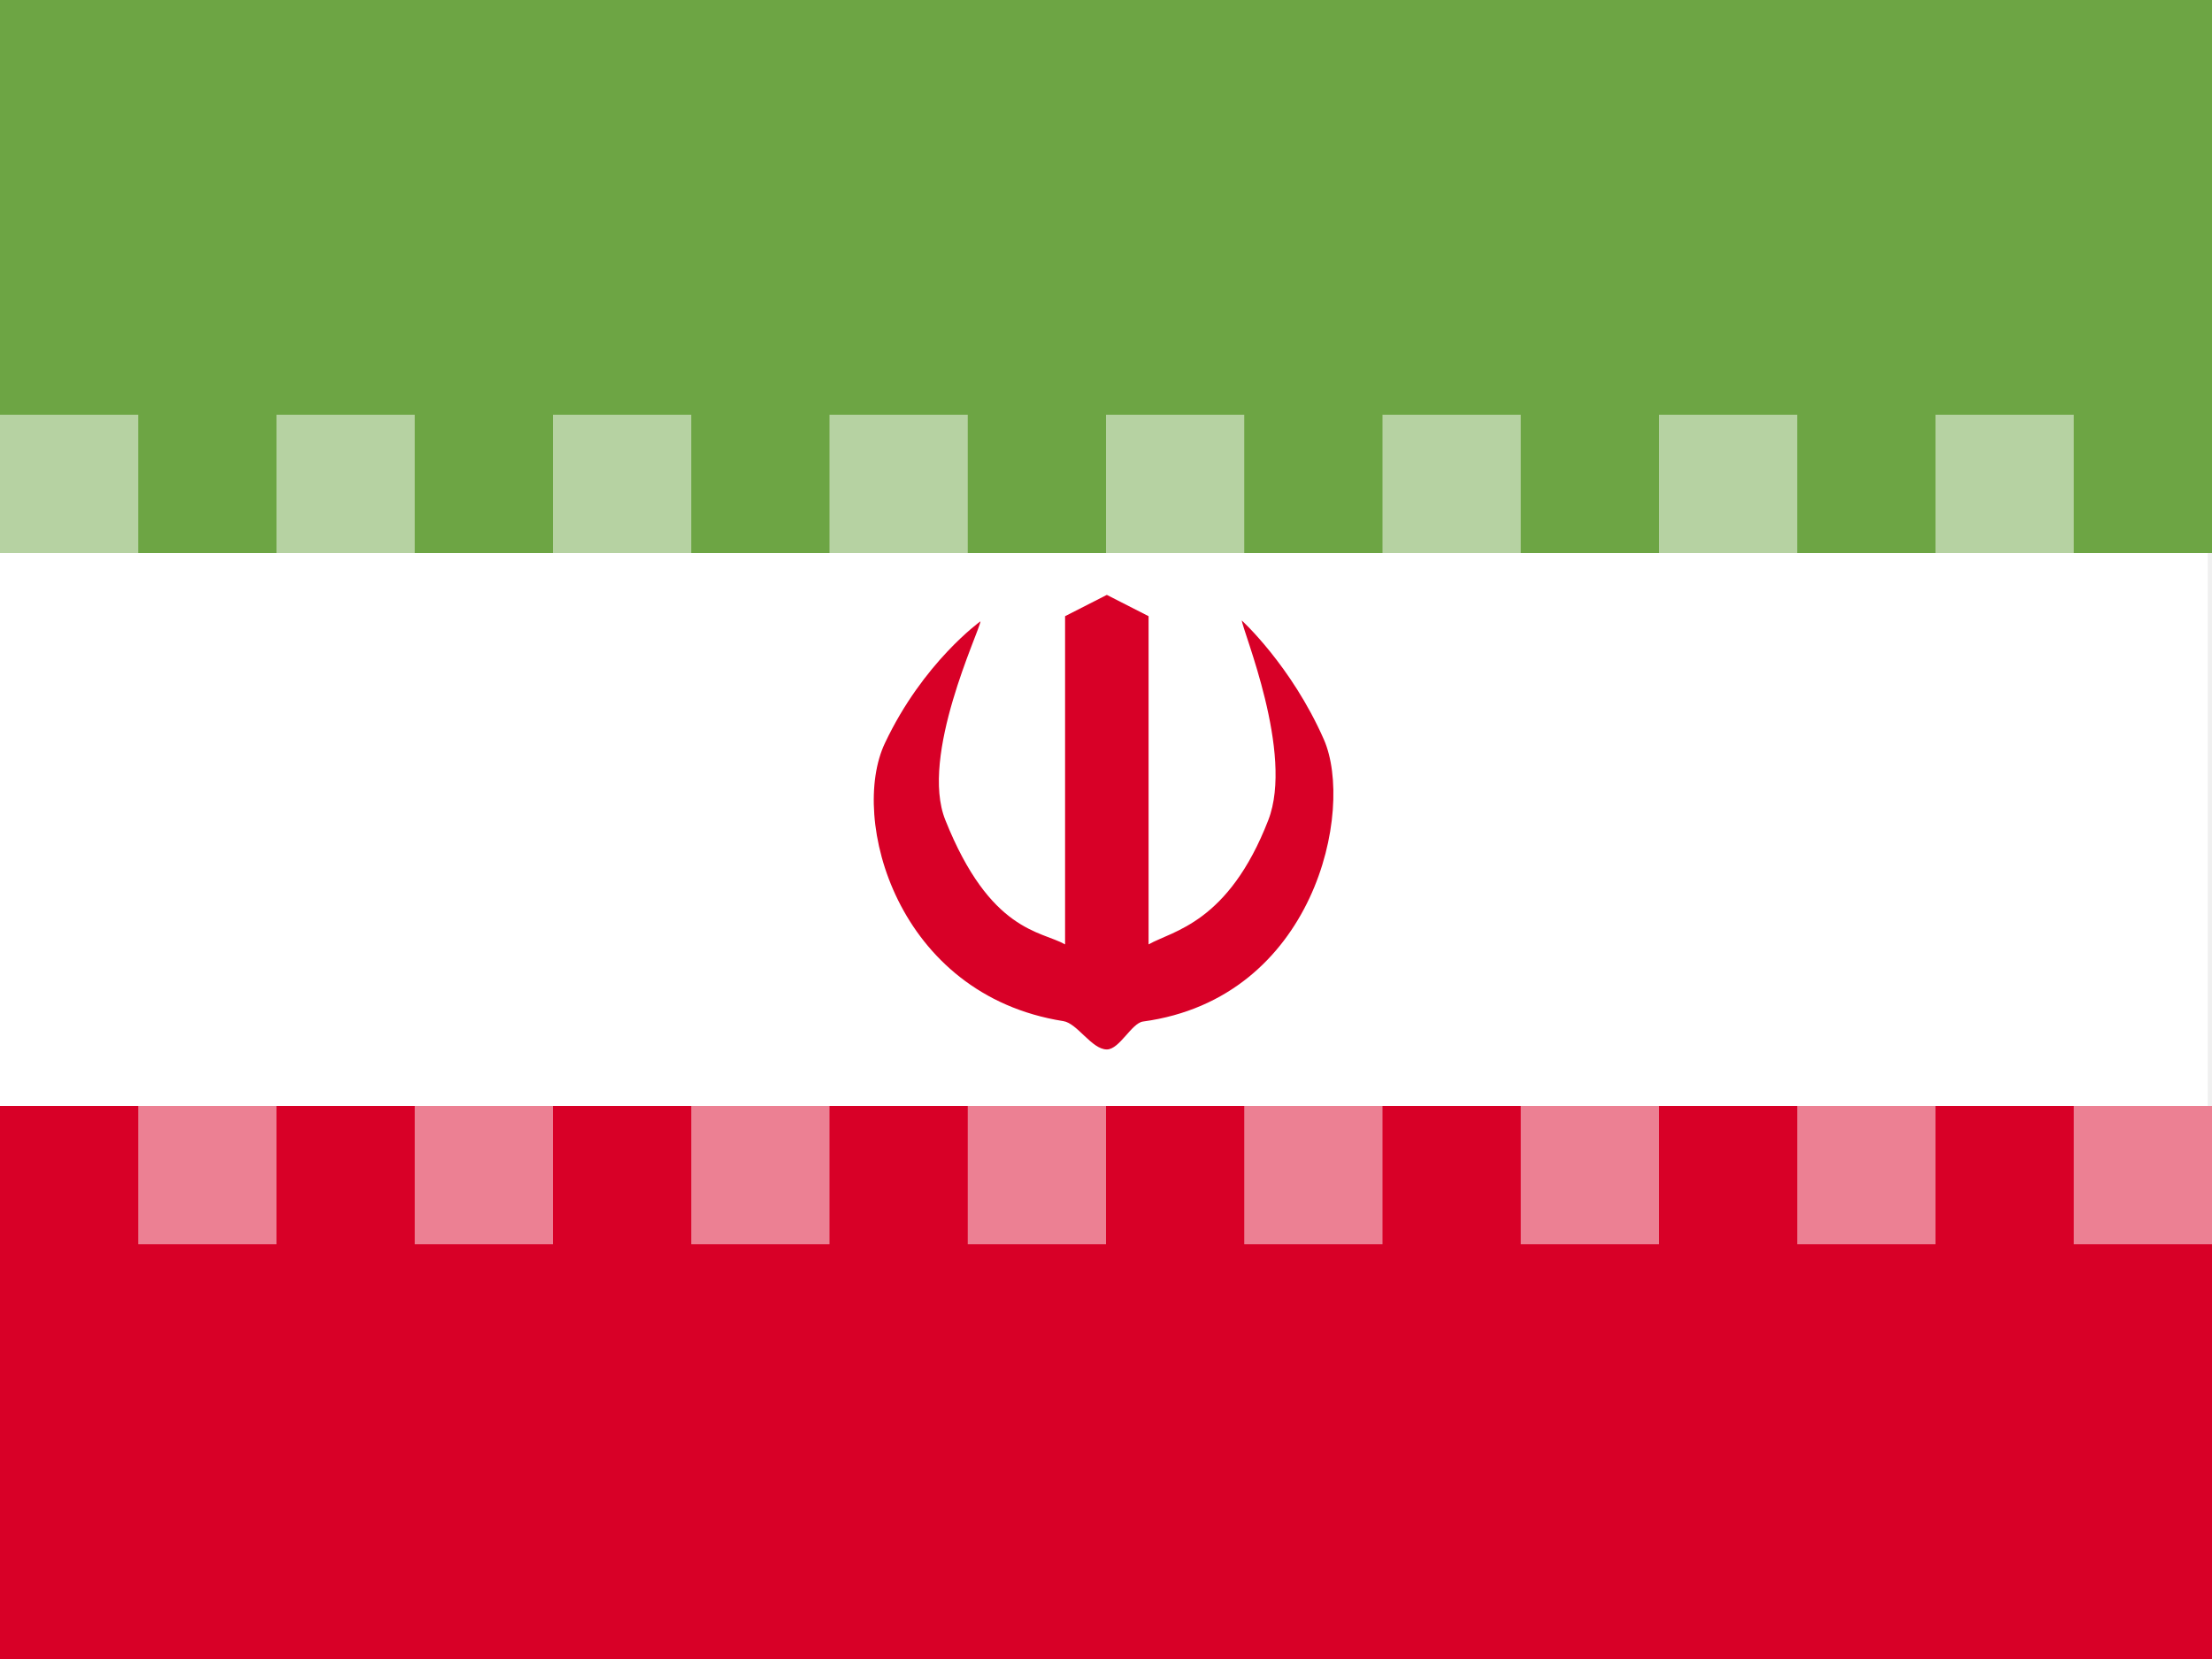
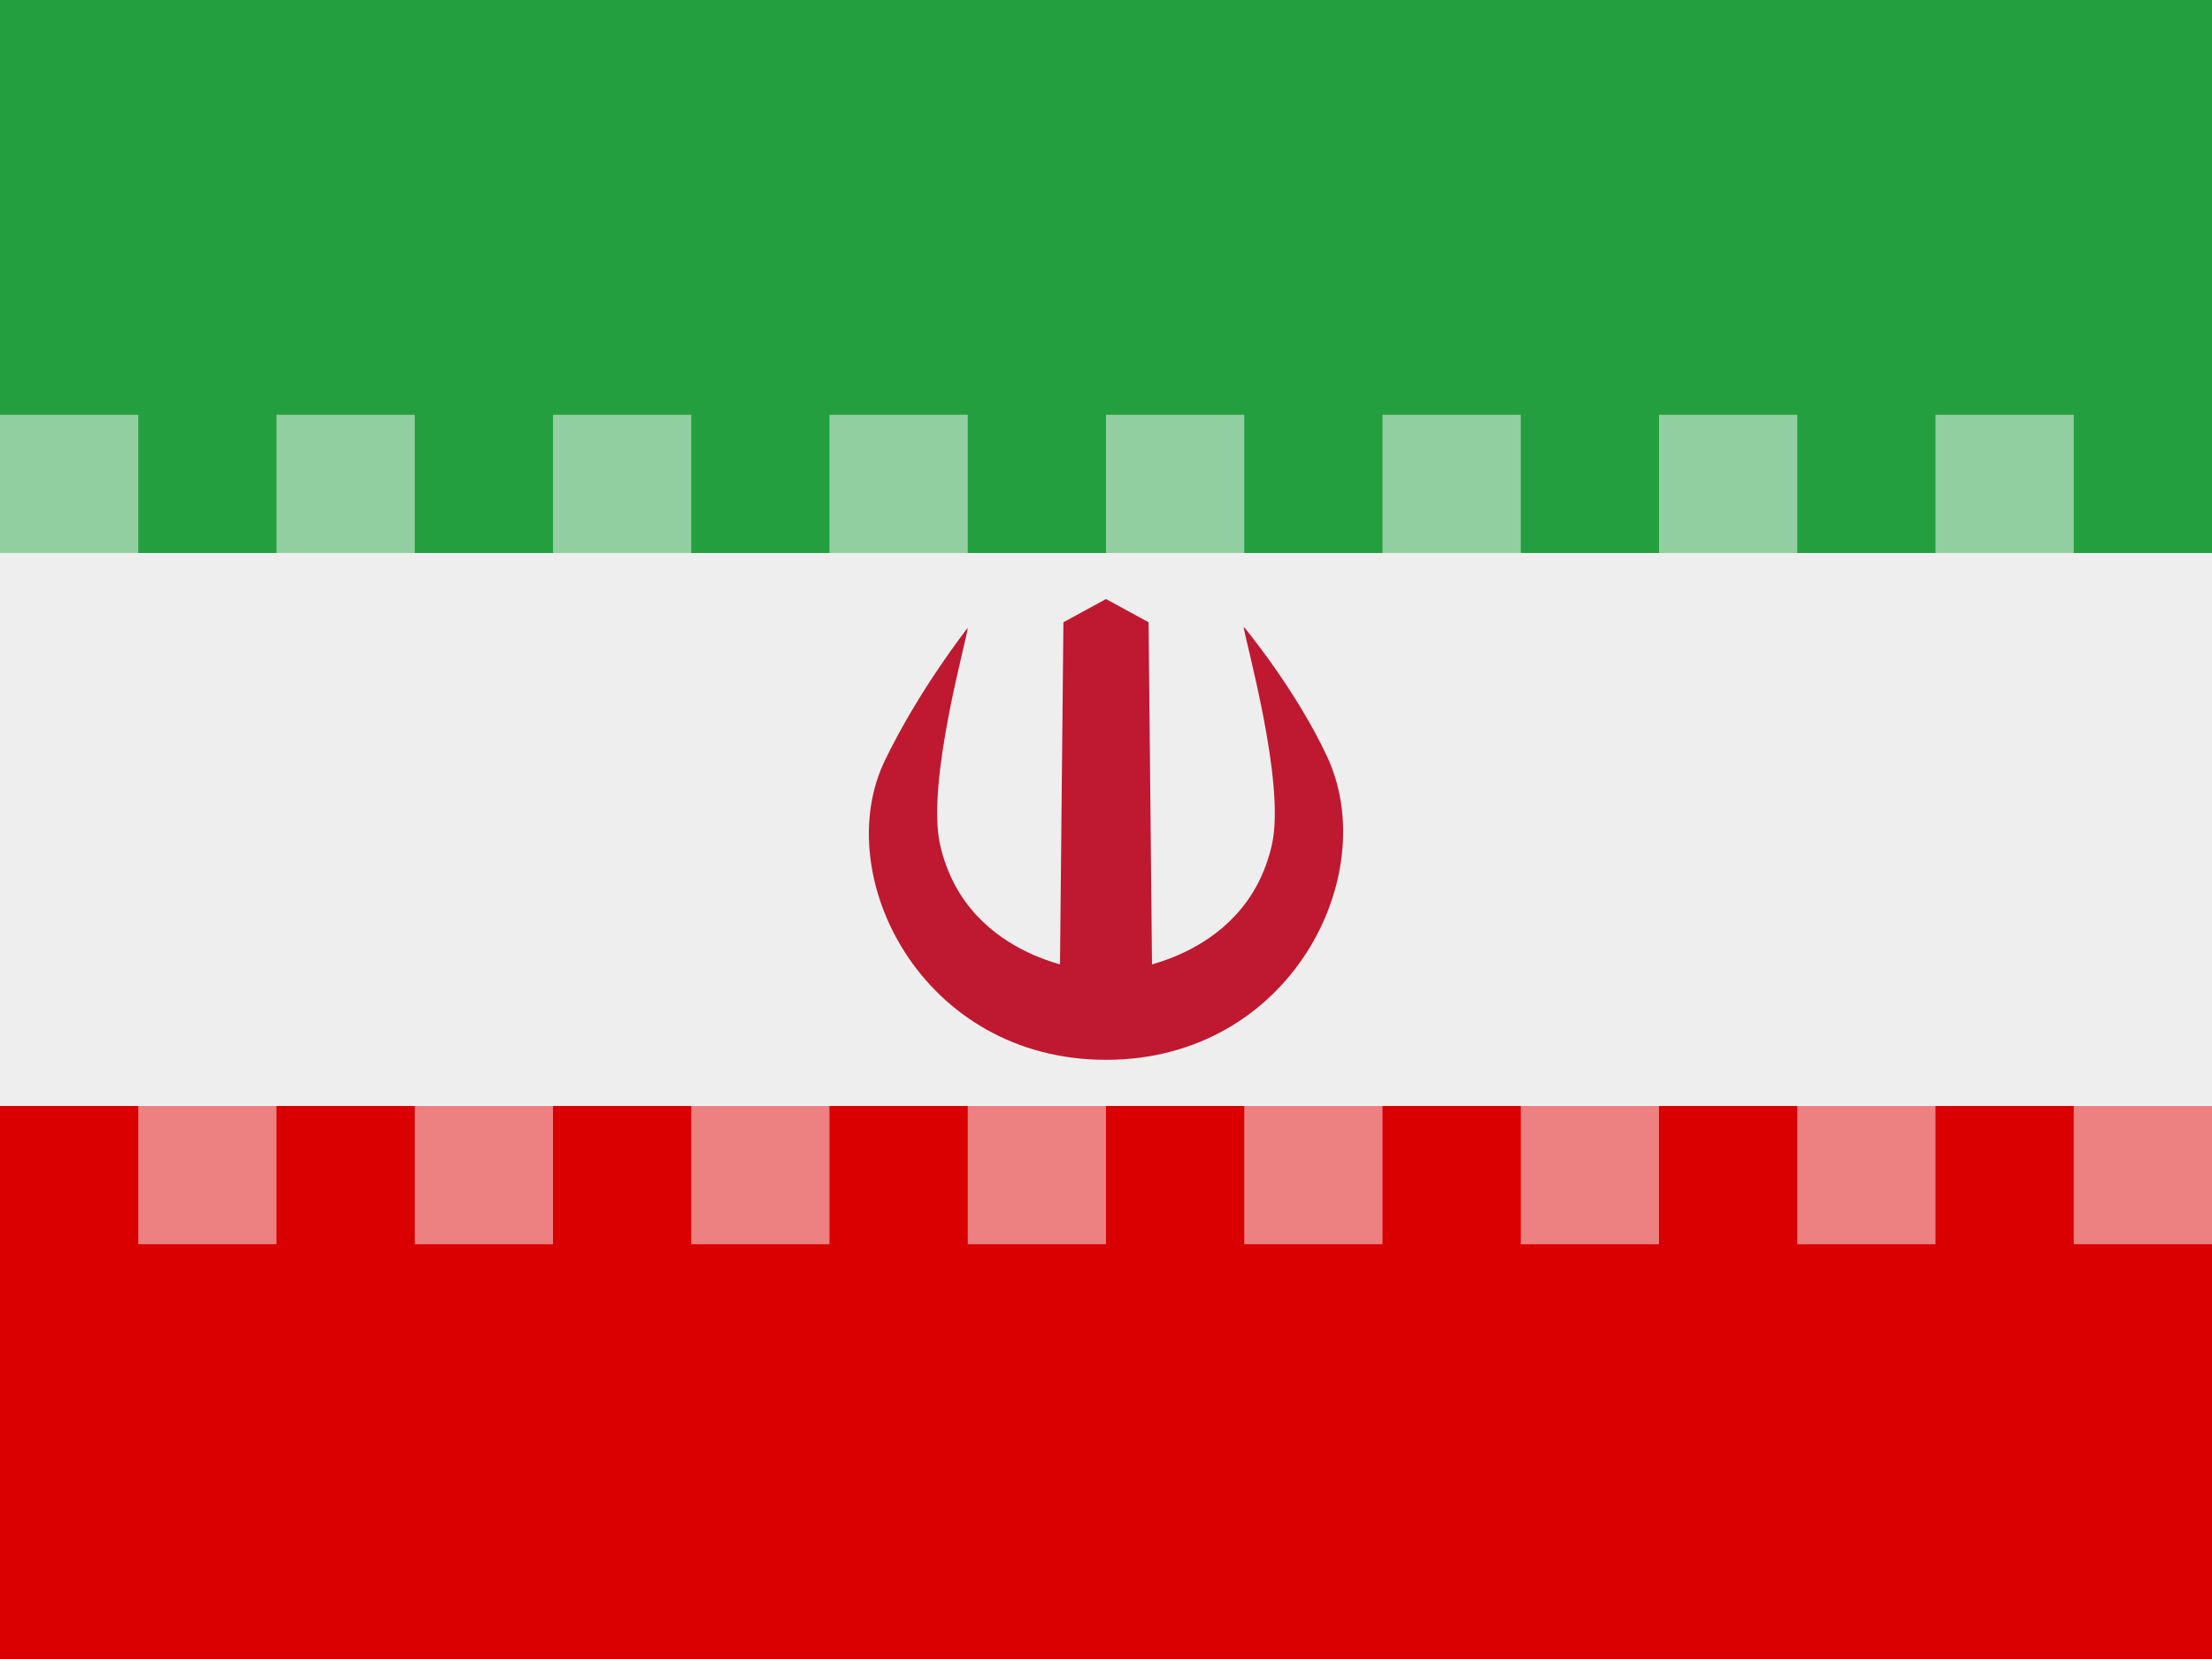
- <svg xmlns="http://www.w3.org/2000/svg" width="16" height="12" version="1.1" viewBox="0 0 16 12">
-   <path d="m0 0h15.969v10.667h-15.969z" fill="#fff" stroke-width=".031" />
-   <path d="m0 0h16v4h-16z" fill="#6da544" stroke-width=".033" />
-   <path d="m0 8h16v4h-16z" fill="#d80027" stroke-width=".033" />
-   <path d="m8.982 4.486c0.004 0.073 0.38 0.961 0.192 1.446-0.289 0.745-0.691 0.8-0.866 0.899v-2.374l-0.302-0.154-0.302 0.154v2.374c-0.175-0.099-0.542-0.088-0.866-0.899-0.188-0.466 0.249-1.369 0.254-1.438 0 0-0.415 0.297-0.691 0.881-0.258 0.543 0.083 1.82 1.29 2.011 0.101 0.015 0.206 0.205 0.315 0.205 0.092 0 0.179-0.191 0.262-0.202 1.242-0.169 1.531-1.53 1.308-2.04-0.236-0.536-0.595-0.862-0.595-0.862z" fill="#d80027" stroke-width=".04" />
+ <svg xmlns="http://www.w3.org/2000/svg" viewBox="0 0 16 12">
+   <path d="m0 3h16v6h-16z" fill="#eee" />
+   <path d="m0 0h16v4h-16z" fill="#239f40" />
+   <path d="m0 8h16v4h-16z" fill="#da0001" />
+   <path d="m8.996 4.533c0.004 0.08 0.306 1.125 0.204 1.577-0.2 0.889-1.2 0.889-0.867 0.889l-0.025-2.498-0.308-0.168-0.308 0.168-0.025 2.498c0.333 0-0.667 0-0.867-0.889-0.102-0.452 0.196-1.493 0.2-1.569 0 0-0.353 0.448-0.6 0.961-0.4 0.831 0.267 2.164 1.6 2.164s2-1.333 1.6-2.192c-0.23-0.493-0.604-0.941-0.604-0.941z" fill="#be1931" />
  <path d="m0 3v1h1v-1h-1zm2 0v1h1v-1h-1zm2 0v1h1v-1h-1zm2 0v1h1v-1h-1zm2 0v1h1v-1h-1zm2 0v1h1v-1h-1zm2 0v1h1v-1h-1zm2 0v1h1v-1h-1zm-13 5v1h1v-1h-1zm2 0v1h1v-1h-1zm2 0v1h1v-1h-1zm2 0v1h1v-1h-1zm2 0v1h1v-1h-1zm2 0v1h1v-1h-1zm2 0v1h1v-1h-1zm2 0v1h1v-1h-1z" fill="#fff" opacity=".5" />
</svg>
